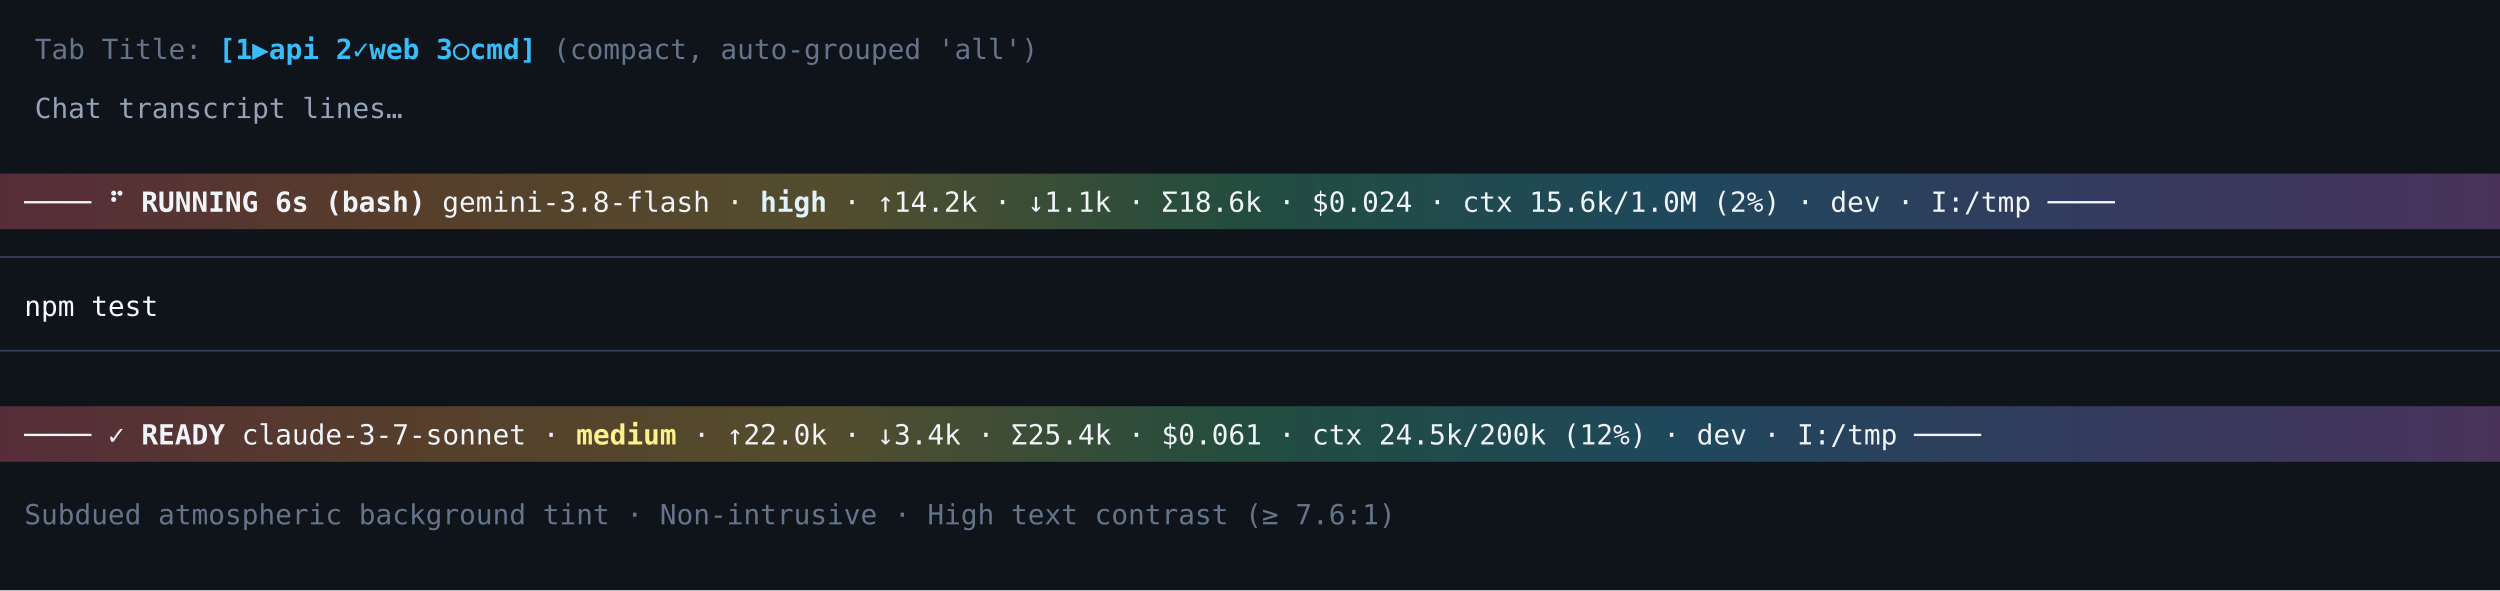
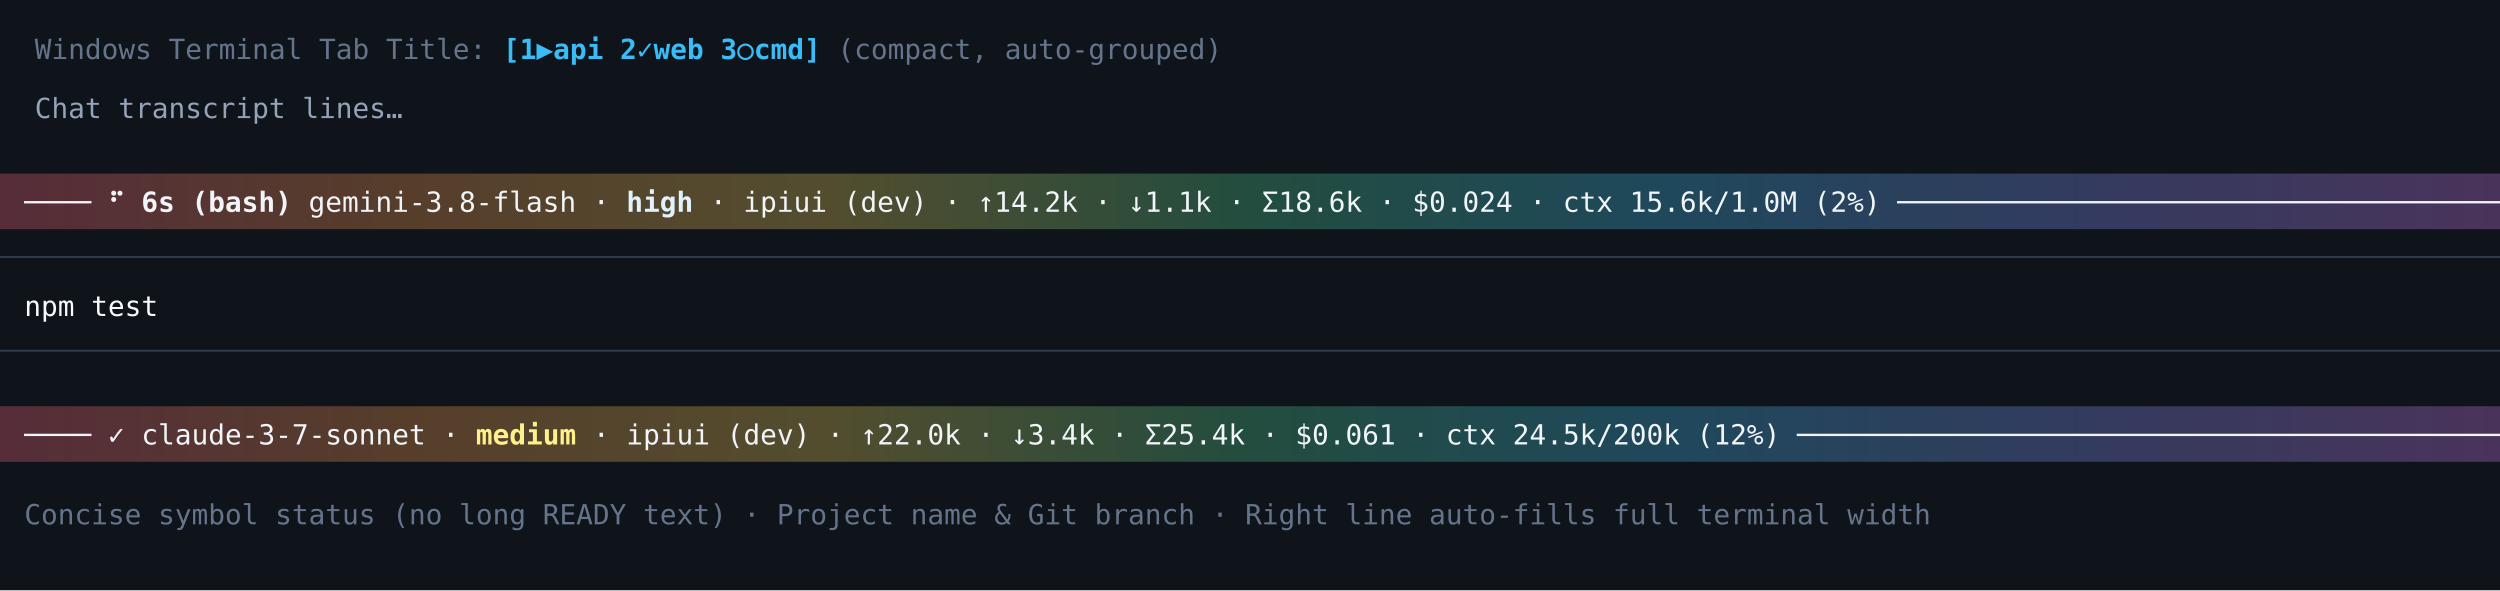
- <svg xmlns="http://www.w3.org/2000/svg" width="1440" height="340" viewBox="0 0 1440 340" role="img" aria-label="Subdued flowing rainbow background with rotating braille status and colored thinking levels">
+ <svg xmlns="http://www.w3.org/2000/svg" width="1440" height="340" viewBox="0 0 1440 340" role="img" aria-label="Subdued flowing rainbow background with compact status symbols and full-width auto-fill trailing border">
  <defs>
    <linearGradient id="soft-rainbow-dark" x1="0" y1="0" x2="1" y2="0" color-interpolation="sRGB">
      <stop offset="0%" stop-color="#562c39" />
      <stop offset="16.6%" stop-color="#563e2b" />
      <stop offset="33.3%" stop-color="#534d2e" />
      <stop offset="50%" stop-color="#224d3f" />
      <stop offset="66.6%" stop-color="#1f485c" />
      <stop offset="83.3%" stop-color="#333b5e" />
      <stop offset="100%" stop-color="#4b335b" />
    </linearGradient>
  </defs>
  <rect width="1440" height="340" fill="#0f131a" />
  <g font-family="Consolas, 'Cascadia Mono', monospace" font-size="16">
-     <text x="20" y="34" fill="#64748b">Tab Title: <tspan fill="#38bdf8" font-weight="700">[1▶api 2✓web 3○cmd]</tspan> (compact, auto-grouped 'all')</text>
+     <text x="20" y="34" fill="#64748b">Windows Terminal Tab Title: <tspan fill="#38bdf8" font-weight="700">[1▶api 2✓web 3○cmd]</tspan> (compact, auto-grouped)</text>
    <text x="20" y="68" fill="#94a3b8">Chat transcript lines…</text>
    <rect y="100" width="1440" height="32" fill="url(#soft-rainbow-dark)" />
    <text x="14" y="122" fill="#f1f5f9">
-       <tspan font-weight="700">──── ⠋ RUNNING 6s (bash) </tspan>
+       <tspan font-weight="700">──── ⠋ 6s (bash) </tspan>
      <tspan>gemini-3.8-flash · </tspan>
      <tspan fill="#e0f2fe" font-weight="700">high</tspan>
-       <tspan> · ↑14.2k · ↓1.1k · Σ18.6k · $0.024 · ctx 15.6k/1.0M (2%) · dev · I:/tmp ────</tspan>
+       <tspan> · ipiui (dev) · ↑14.2k · ↓1.1k · Σ18.6k · $0.024 · ctx 15.6k/1.0M (2%) ──────────────────────────────────────────────────────────────────</tspan>
    </text>
    <path d="M0 148H1440 M0 202H1440" stroke="#334155" stroke-width="1" />
    <text x="14" y="182" fill="#f8fafc">npm test</text>
    <rect y="234" width="1440" height="32" fill="url(#soft-rainbow-dark)" />
    <text x="14" y="256" fill="#f1f5f9">
-       <tspan font-weight="700">──── ✓ READY </tspan>
+       <tspan font-weight="700">──── ✓ </tspan>
      <tspan>claude-3-7-sonnet · </tspan>
      <tspan fill="#fef08a" font-weight="700">medium</tspan>
-       <tspan> · ↑22.0k · ↓3.4k · Σ25.4k · $0.061 · ctx 24.5k/200k (12%) · dev · I:/tmp ────</tspan>
+       <tspan> · ipiui (dev) · ↑22.0k · ↓3.4k · Σ25.4k · $0.061 · ctx 24.5k/200k (12%) ────────────────────────────────────────────────────────────</tspan>
    </text>
-     <text x="14" y="302" fill="#64748b">Subdued atmospheric background tint · Non-intrusive · High text contrast (≥ 7.6:1)</text>
+     <text x="14" y="302" fill="#64748b">Concise symbol status (no long READY text) · Project name &amp; Git branch · Right line auto-fills full terminal width</text>
  </g>
</svg>
